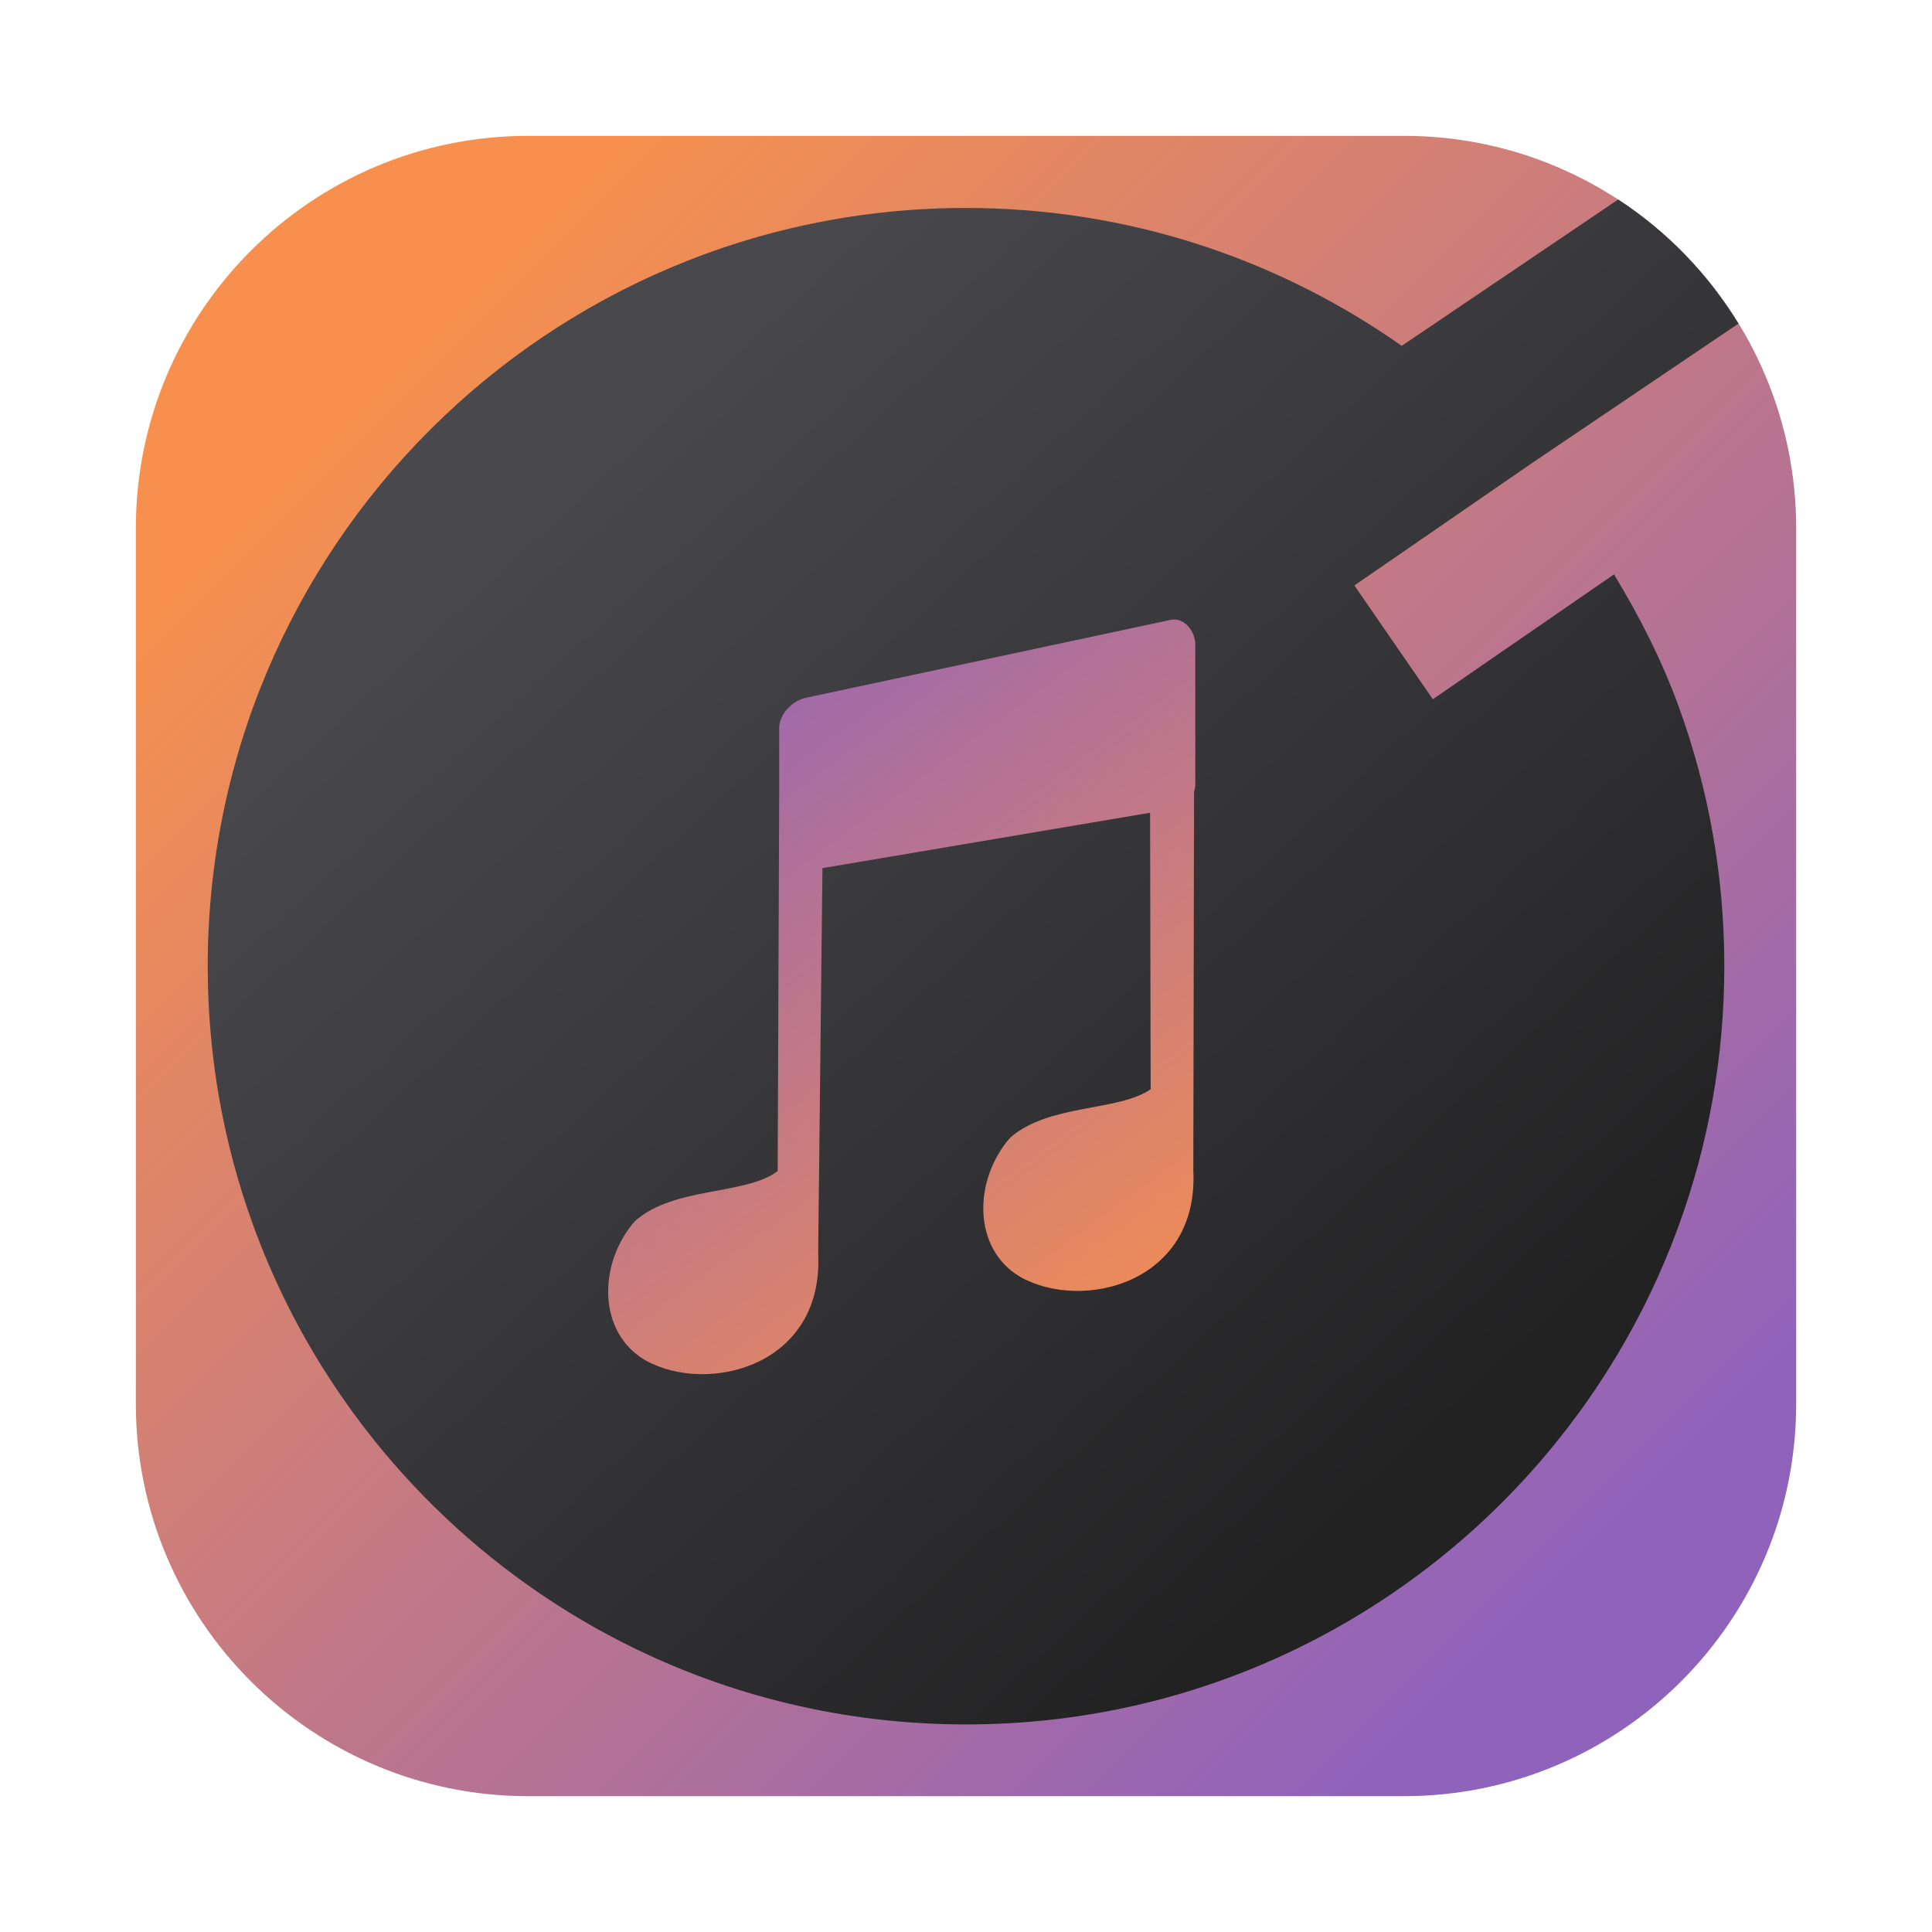
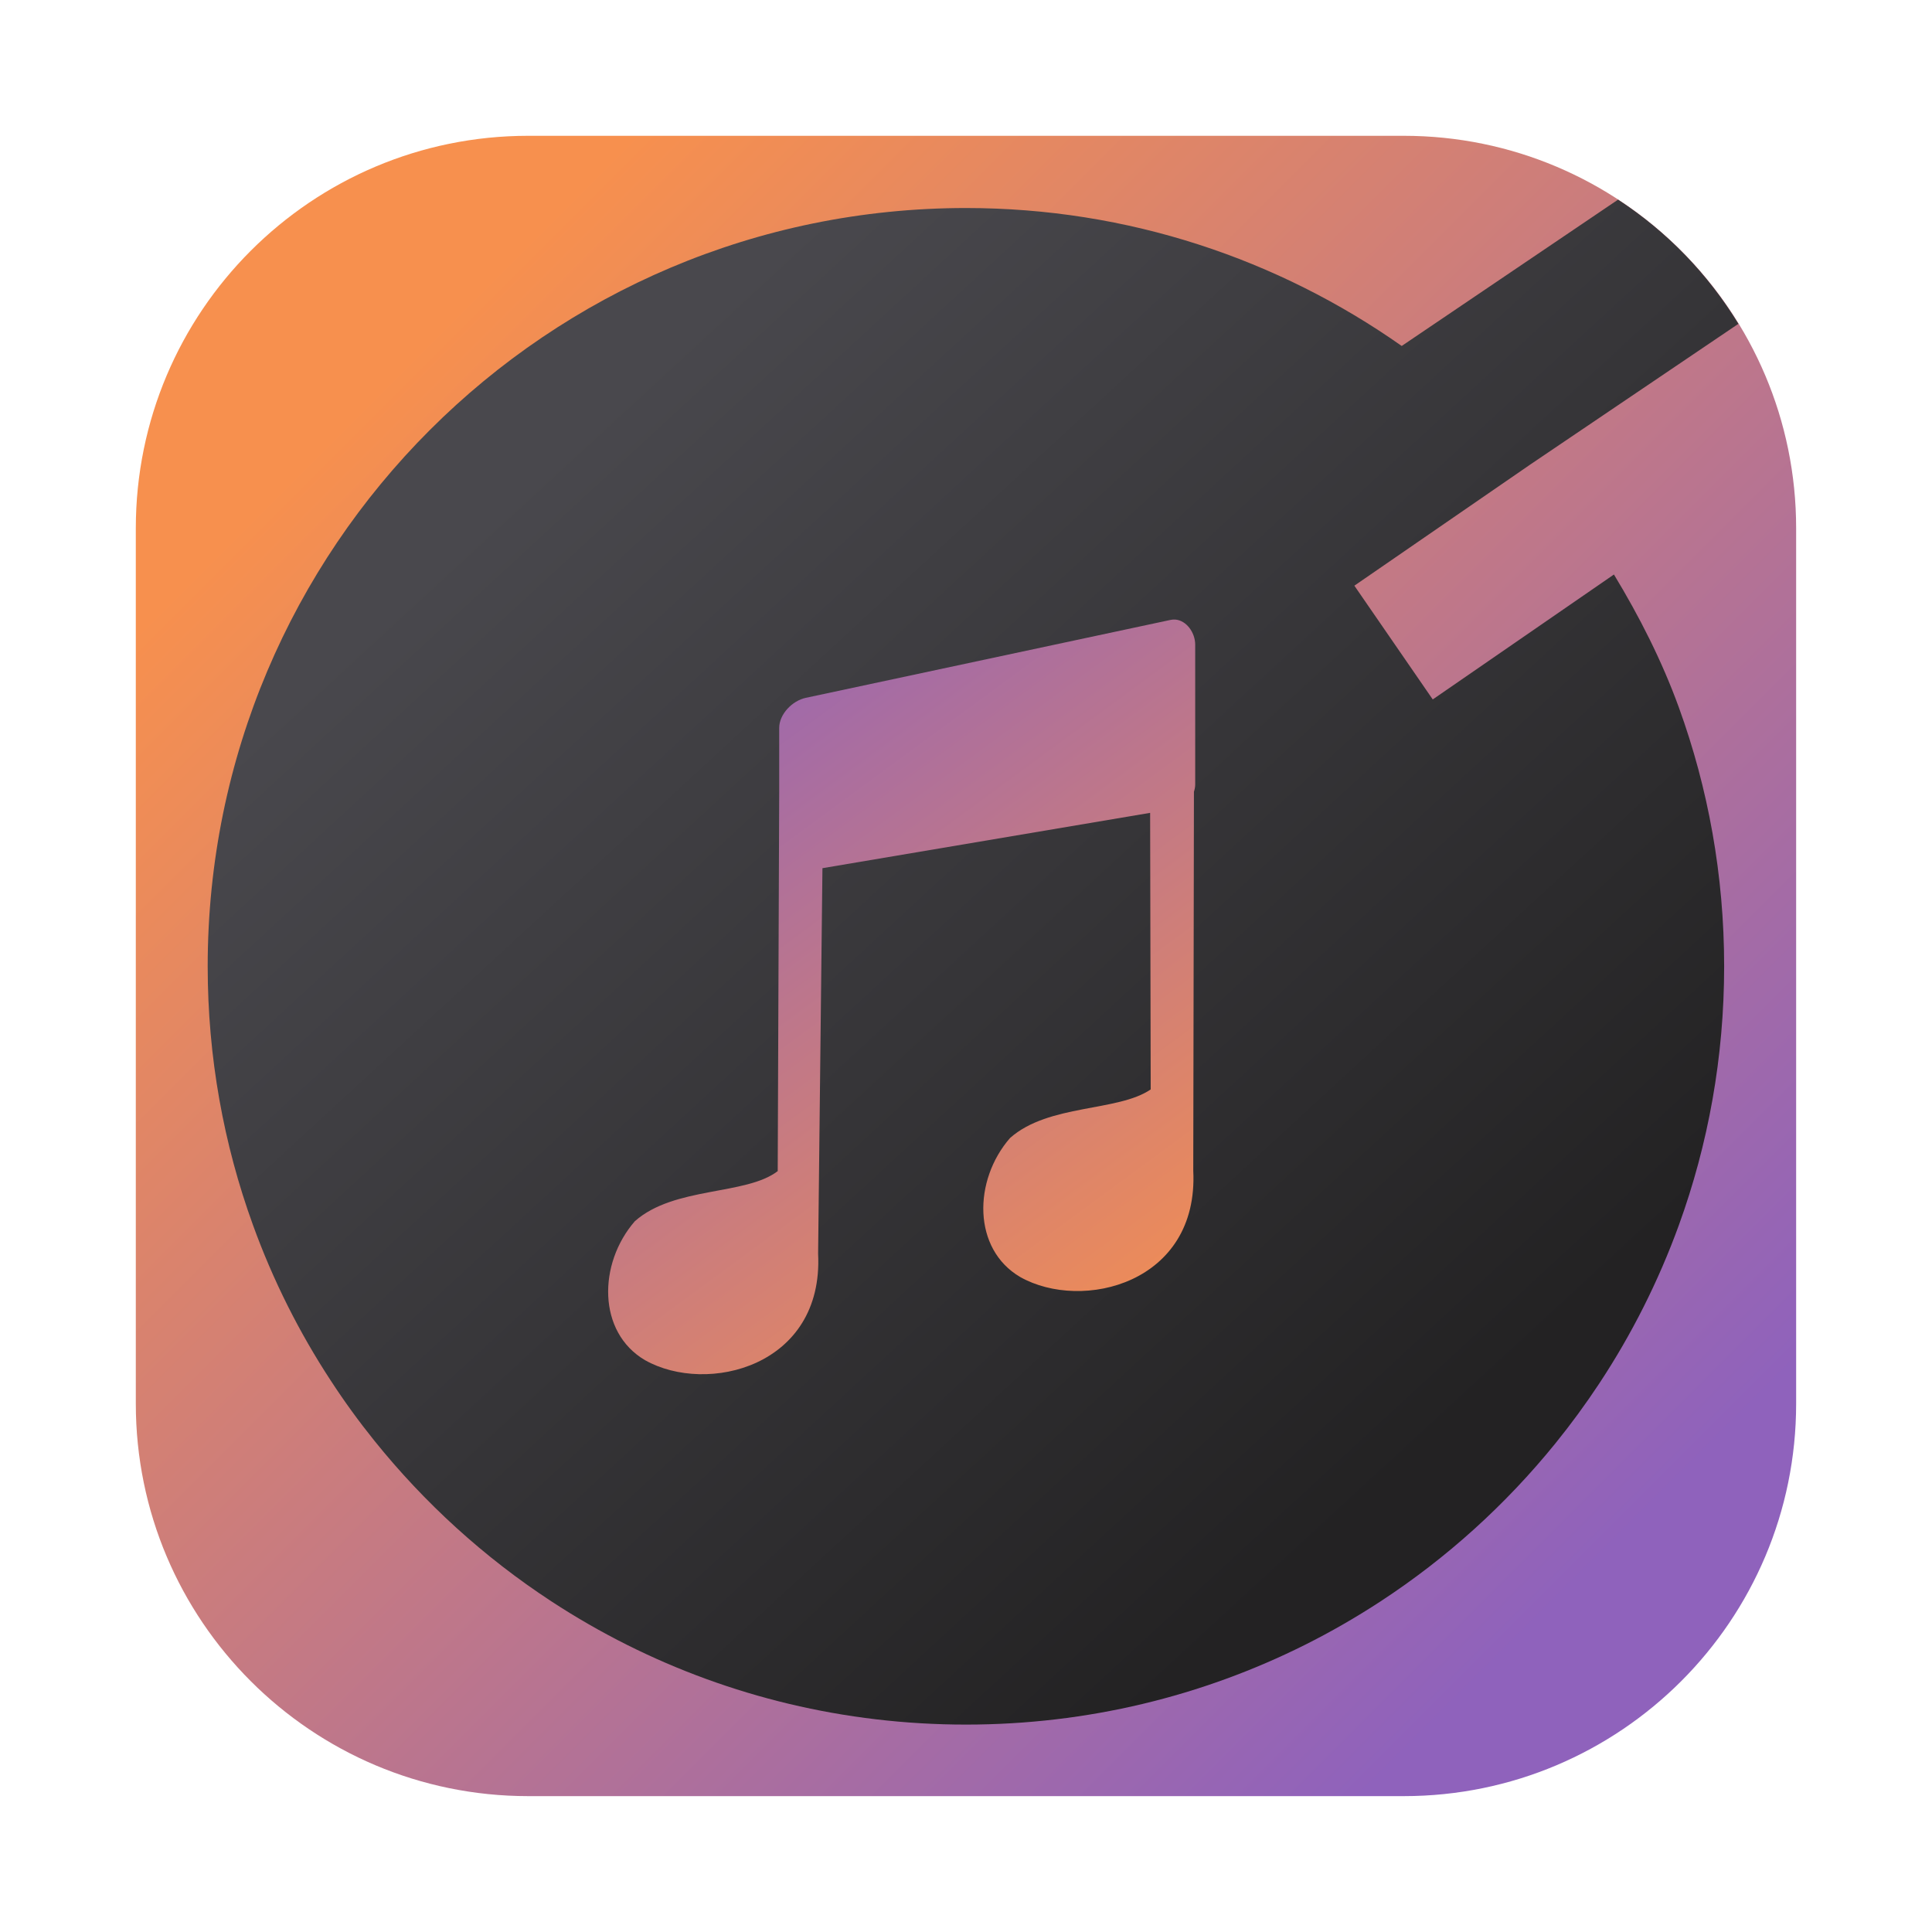
- <svg xmlns="http://www.w3.org/2000/svg" width="64" height="64" version="1.1" viewBox="0 0 16.933 16.933" id="svg91">
-   <defs id="defs49">
-     <linearGradient id="i" x1="400.4" x2="400.4" y1="545.62" y2="517.62" gradientTransform="matrix(.41967 0 0 .41967 -236.66 -184.77)" gradientUnits="userSpaceOnUse">
-       <stop stop-color="#d3d3d3" offset="0" id="stop4" />
-       <stop stop-color="#fcf9f9" offset="1" id="stop6" />
+ <svg xmlns="http://www.w3.org/2000/svg" width="64" height="64" version="1.1" viewBox="0 0 16.933 16.933">
+   <defs>
+     <linearGradient id="linearGradient1448-0" x1="14.313" x2="2.851" y1="14.382" y2="2.92" gradientTransform="matrix(.91668 0 0 .91668 3.4641 -.61177)" gradientUnits="userSpaceOnUse">
+       <stop stop-color="#8f62bc" offset="0" />
+       <stop stop-color="#f7904e" offset="1" />
    </linearGradient>
-     <linearGradient id="f" x1="400.4" x2="400.4" y1="545.62" y2="517.62" gradientTransform="matrix(.43343 0 0 .43343 -256.41 -186.23)" gradientUnits="userSpaceOnUse">
-       <stop stop-color="#8d3aff" offset="0" id="stop9" />
-       <stop stop-color="#ff3680" offset="1" id="stop11" />
+     <linearGradient id="linearGradient914" x1="-54.828" x2="-63.444" y1="-1.729" y2="-11.074" gradientTransform="matrix(.91343 0 0 .91343 65.174 13.134)" gradientUnits="userSpaceOnUse">
+       <stop stop-color="#232223" offset="0" />
+       <stop stop-color="#49484d" offset="1" />
    </linearGradient>
-     <linearGradient id="linearGradient907" x1="33.585" x2="98.141" y1="27.308" y2="115.06" gradientTransform="matrix(.34992 0 0 .34992 -112.28 31.467)" gradientUnits="userSpaceOnUse">
-       <stop stop-color="#8f62bc" offset="0" id="stop14" />
-       <stop stop-color="#f7904e" offset="1" id="stop16" />
-     </linearGradient>
-     <linearGradient id="i-1" x1="400.4" x2="400.4" y1="545.62" y2="517.62" gradientTransform="matrix(.41967 0 0 .41967 -225.62 -213.15)" gradientUnits="userSpaceOnUse">
-       <stop stop-color="#d3d3d3" offset="0" id="stop19" />
-       <stop stop-color="#fcf9f9" offset="1" id="stop21" />
-     </linearGradient>
-     <linearGradient id="f-2" x1="400.4" x2="400.4" y1="545.62" y2="517.62" gradientTransform="matrix(.43343 0 0 .43343 -245.36 -214.6)" gradientUnits="userSpaceOnUse">
-       <stop stop-color="#8d3aff" offset="0" id="stop24" />
-       <stop stop-color="#ff3680" offset="1" id="stop26" />
-     </linearGradient>
-     <linearGradient id="linearGradient1634-7" x1="-54.828" x2="-63.444" y1="-1.729" y2="-11.074" gradientTransform="matrix(4.1232,0,0,4.1232,157.29,80.025)" gradientUnits="userSpaceOnUse">
-       <stop stop-color="#8f62bc" offset="0" id="stop29" />
-       <stop stop-color="#f7904e" offset="1" id="stop31" />
-     </linearGradient>
-     <linearGradient id="i-3" x1="400.4" x2="400.4" y1="545.62" y2="517.62" gradientTransform="matrix(.41967 0 0 .41967 -243.98 -178.57)" gradientUnits="userSpaceOnUse">
-       <stop stop-color="#d3d3d3" offset="0" id="stop34" />
-       <stop stop-color="#fcf9f9" offset="1" id="stop36" />
-     </linearGradient>
-     <linearGradient id="f-6" x1="400.4" x2="400.4" y1="545.62" y2="517.62" gradientTransform="matrix(.43343 0 0 .43343 -263.73 -180.03)" gradientUnits="userSpaceOnUse">
-       <stop stop-color="#8d3aff" offset="0" id="stop39" />
-       <stop stop-color="#ff3680" offset="1" id="stop41" />
-     </linearGradient>
-     <linearGradient id="linearGradient987-0" x1="-54.828" x2="-63.444" y1="-1.729" y2="-11.074" gradientTransform="matrix(3.4523,0,0,3.4523,117.66,75.633)" gradientUnits="userSpaceOnUse">
-       <stop stop-color="#232223" offset="0" id="stop44" />
-       <stop stop-color="#49484d" offset="1" id="stop46" />
-     </linearGradient>
-     <linearGradient id="e" x2="0" y1="505.8" y2="541.8" gradientTransform="translate(-384.57,504.56)" gradientUnits="userSpaceOnUse">
-       <stop stop-color="#fffcde" offset="0" id="stop4-6" />
-       <stop stop-color="#fafac5" offset="1" id="stop6-7" />
-     </linearGradient>
-     <linearGradient id="b" x2="0" y1="542.8" y2="503.8" gradientTransform="translate(-384.57,504.56)" gradientUnits="userSpaceOnUse">
-       <stop stop-color="#f39c12" offset="0" id="stop9-5" />
-       <stop stop-color="#f5ab35" offset="1" id="stop11-3" />
-     </linearGradient>
-     <radialGradient id="a" cx="24" cy="1028.4" r="16" gradientTransform="matrix(1.231 .00334 -.00334 1.2313 -2.11 -237.92)" gradientUnits="userSpaceOnUse">
-       <stop stop-color="#f47750" offset="0" id="stop14-5" />
-       <stop stop-color="#fdbc4b" offset="1" id="stop16-6" />
-     </radialGradient>
-     <filter id="d" x="-.036" y="-.036" width="1.072" height="1.072" color-interpolation-filters="sRGB">
-       <feGaussianBlur stdDeviation="0.54" id="feGaussianBlur19" />
-     </filter>
-     <linearGradient id="i-2" x1="400.4" x2="400.4" y1="545.62" y2="517.62" gradientTransform="matrix(1.5862,0,0,1.5862,-745.73,-676.08)" gradientUnits="userSpaceOnUse">
-       <stop stop-color="#d3d3d3" offset="0" id="stop22" />
-       <stop stop-color="#fcf9f9" offset="1" id="stop24-9" />
-     </linearGradient>
-     <linearGradient id="f-1" x1="400.4" x2="400.4" y1="545.62" y2="517.62" gradientTransform="matrix(1.6382,0,0,1.6382,-820.38,-681.6)" gradientUnits="userSpaceOnUse">
-       <stop stop-color="#8d3aff" offset="0" id="stop27" />
-       <stop stop-color="#ff3680" offset="1" id="stop29-2" />
-     </linearGradient>
-     <linearGradient id="linearGradient907-7" x1="33.585" x2="98.141" y1="27.308" y2="115.06" gradientTransform="matrix(0.2867361,0,0,0.2867361,10.3377,13.16775)" gradientUnits="userSpaceOnUse">
-       <stop stop-color="#8f62bc" offset="0" id="stop32" />
-       <stop stop-color="#f7904e" offset="1" id="stop34-0" />
-     </linearGradient>
-     <linearGradient id="i-1-9" x1="400.4" x2="400.4" y1="545.62" y2="517.62" gradientTransform="matrix(1.5862,0,0,1.5862,-703.99,-783.32)" gradientUnits="userSpaceOnUse">
-       <stop stop-color="#d3d3d3" offset="0" id="stop37" />
-       <stop stop-color="#fcf9f9" offset="1" id="stop39-3" />
-     </linearGradient>
-     <linearGradient id="f-2-6" x1="400.4" x2="400.4" y1="545.62" y2="517.62" gradientTransform="matrix(1.6382,0,0,1.6382,-778.62,-788.83)" gradientUnits="userSpaceOnUse">
-       <stop stop-color="#8d3aff" offset="0" id="stop42" />
-       <stop stop-color="#ff3680" offset="1" id="stop44-0" />
-     </linearGradient>
-     <linearGradient id="linearGradient1634-7-6" x1="-54.828" x2="-63.444" y1="-1.729" y2="-11.074" gradientTransform="matrix(4.1232,0,0,4.1232,275.53,59.008)" gradientUnits="userSpaceOnUse">
-       <stop stop-color="#8f62bc" offset="0" id="stop47" />
-       <stop stop-color="#f7904e" offset="1" id="stop49" />
-     </linearGradient>
-     <linearGradient id="i-3-2" x1="400.4" x2="400.4" y1="545.62" y2="517.62" gradientTransform="matrix(1.5862,0,0,1.5862,-773.39,-652.62)" gradientUnits="userSpaceOnUse">
-       <stop stop-color="#d3d3d3" offset="0" id="stop52" />
-       <stop stop-color="#fcf9f9" offset="1" id="stop54" />
-     </linearGradient>
-     <linearGradient id="f-6-6" x1="400.4" x2="400.4" y1="545.62" y2="517.62" gradientTransform="matrix(1.6382,0,0,1.6382,-848.04,-658.14)" gradientUnits="userSpaceOnUse">
-       <stop stop-color="#8d3aff" offset="0" id="stop57" />
-       <stop stop-color="#ff3680" offset="1" id="stop59" />
-     </linearGradient>
-     <linearGradient id="linearGradient987-0-1" x1="-54.828" x2="-63.444" y1="-1.729" y2="-11.074" gradientTransform="matrix(3.4523,0,0,3.4523,235.9,54.616)" gradientUnits="userSpaceOnUse">
-       <stop stop-color="#232223" offset="0" id="stop62" />
-       <stop stop-color="#49484d" offset="1" id="stop64" />
-     </linearGradient>
-     <linearGradient id="i-36" x1="400.4" x2="400.4" y1="545.62" y2="517.62" gradientTransform="matrix(1.586186,0,0,1.586186,-655.1562,-673.6385)" gradientUnits="userSpaceOnUse">
-       <stop stop-color="#d3d3d3" offset="0" id="stop950" />
-       <stop stop-color="#fcf9f9" offset="1" id="stop952" />
-     </linearGradient>
-     <linearGradient id="f-7" x1="400.4" x2="400.4" y1="545.62" y2="517.62" gradientTransform="matrix(1.638193,0,0,1.638193,-729.8034,-679.1567)" gradientUnits="userSpaceOnUse">
-       <stop stop-color="#8d3aff" offset="0" id="stop955" />
-       <stop stop-color="#ff3680" offset="1" id="stop957" />
-     </linearGradient>
-     <linearGradient id="linearGradient1448" x1="14.313" x2="2.851" y1="14.382" y2="2.92" gradientTransform="matrix(3.46461,0,0,3.46461,2.666207,2.666207)" gradientUnits="userSpaceOnUse">
-       <stop stop-color="#8f62bc" offset="0" id="stop960" />
-       <stop stop-color="#f7904e" offset="1" id="stop962" />
-     </linearGradient>
-     <linearGradient id="linearGradient914" x1="-54.828" x2="-63.444" y1="-1.729" y2="-11.074" gradientTransform="matrix(3.452325,0,0,3.452325,235.9017,54.61839)" gradientUnits="userSpaceOnUse">
-       <stop stop-color="#232223" offset="0" id="stop965" />
-       <stop stop-color="#49484d" offset="1" id="stop967" />
-     </linearGradient>
-     <linearGradient id="linearGradient916" x1="-54.828" x2="-63.444" y1="-1.729" y2="-11.074" gradientTransform="matrix(1.408658,0,0,1.408658,115.1947,41.2279)" gradientUnits="userSpaceOnUse">
-       <stop stop-color="#d2d2d2" offset="0" id="stop970" />
-       <stop stop-color="#fff" offset="1" id="stop972" />
-     </linearGradient>
-     <linearGradient id="linearGradient918" x1="-54.828" x2="-63.444" y1="-1.729" y2="-11.074" gradientTransform="matrix(0.5389335,0,0,0.5389335,63.82992,35.53204)" gradientUnits="userSpaceOnUse">
-       <stop stop-color="#232223" offset="0" id="stop975" />
-       <stop stop-color="#49484d" offset="1" id="stop977" />
+     <linearGradient id="linearGradient907-7" x1="33.585" x2="98.141" y1="27.308" y2="115.06" gradientTransform="matrix(.075866 0 0 .075866 5.4938 2.1668)" gradientUnits="userSpaceOnUse">
+       <stop stop-color="#8f62bc" offset="0" />
+       <stop stop-color="#f7904e" offset="1" />
    </linearGradient>
  </defs>
-   <g transform="translate(-85.155 -5.646)" fill="#5e4aa6" stroke-width=".265" id="g59">
-     <circle cx="-330.35" cy="-328.38" r="0" id="circle51" />
-     <circle cx="-312.11" cy="-326.25" r="0" id="circle53" />
-     <circle cx="-306.02" cy="-333.07" r="0" id="circle55" />
-     <circle cx="-308.84" cy="-326.01" r="0" id="circle57" />
-   </g>
-   <circle cx="-68.555" cy="38.412" r="0" fill="url(#i)" image-rendering="optimizeSpeed" stroke-width=".265" id="circle61" />
-   <circle cx="-82.787" cy="44.275" r="0" fill="none" image-rendering="optimizeSpeed" stroke="url(#f)" stroke-width=".563" id="circle63" />
-   <circle cx="-57.506" cy="10.037" r="0" fill="url(#i-1)" image-rendering="optimizeSpeed" stroke-width=".265" id="circle65" />
-   <circle cx="-71.738" cy="15.899" r="0" fill="none" image-rendering="optimizeSpeed" stroke="url(#f-2)" stroke-width=".563" id="circle67" />
-   <g transform="matrix(.26458 0 0 .26458 -39.356 -5.8966)" fill="#5e4aa6" id="g77">
-     <circle cx="-1449.4" cy="-1216.7" r="0" image-rendering="optimizeSpeed" id="circle69" />
-     <circle cx="-1380.4" cy="-1208.7" r="0" image-rendering="optimizeSpeed" id="circle71" />
-     <circle cx="-1357.4" cy="-1234.5" r="0" image-rendering="optimizeSpeed" id="circle73" />
-     <circle cx="-1368.1" cy="-1207.8" r="0" image-rendering="optimizeSpeed" id="circle75" />
-   </g>
-   <circle cx="-75.873" cy="44.619" r="0" fill="url(#i-3)" image-rendering="optimizeSpeed" stroke-width=".265" id="circle79" />
-   <circle cx="-90.105" cy="50.482" r="0" fill="none" image-rendering="optimizeSpeed" stroke="url(#f-6)" stroke-width=".563" id="circle81" />
-   <g id="g1086" transform="scale(0.2645781)">
-     <g transform="matrix(3.779602,0,0,3.779602,-82.52383,3.390114)" fill="#5e4aa6" stroke-width="0.265" id="g992">
-       <circle cx="-330.35" cy="-328.38" r="0" id="circle984" />
-       <circle cx="-312.11" cy="-326.25" r="0" id="circle986" />
-       <circle cx="-306.02" cy="-333.07" r="0" id="circle988" />
-       <circle cx="-308.84" cy="-326.01" r="0" id="circle990" />
-     </g>
-     <circle cx="-19.785" cy="169.916" r="0" fill="url(#i)" image-rendering="optimizeSpeed" stroke-width="1" id="circle994" style="fill:url(#i-36)" />
-     <circle cx="-73.574" cy="192.072" r="0" fill="none" image-rendering="optimizeSpeed" stroke="url(#f)" stroke-width="2.13" id="circle996" style="stroke:url(#f-7)" />
-     <rect x="4.5" y="4.5" width="55.001" height="55.001" ry="13" fill="url(#linearGradient1448)" stroke-opacity="0.953" stroke-width="0.314" id="rect998" style="fill:url(#linearGradient1448)" />
-     <path d="M 53.604,6.609 46.434,11.457 C 42.35,8.583 37.375,6.889 32,6.889 c -13.873,0 -25.119,11.246 -25.119,25.119 0,3.01 0.53,5.895 1.502,8.57 0.662,1.824 1.528,3.549 2.574,5.148 0.45,0.69 0.933,1.356 1.447,1.996 1.658,2.065 3.636,3.862 5.857,5.316 0.808,0.529 1.648,1.014 2.518,1.447 3.376,1.69 7.187,2.639 11.221,2.639 4.033,0 7.844,-0.949 11.221,-2.639 0.869,-0.434 1.71,-0.918 2.518,-1.447 2.194,-1.436 4.147,-3.203 5.791,-5.234 0.514,-0.635 0.999,-1.295 1.449,-1.979 1.075,-1.626 1.963,-3.386 2.639,-5.246 0.972,-2.676 1.502,-5.563 1.502,-8.574 0,-3.011 -0.53,-5.898 -1.502,-8.574 -0.563,-1.552 -1.308,-3.013 -2.152,-4.404 l -6.002,4.137 -2.598,-3.77 5.816,-4.008 6.906,-4.666 C 56.581,9.07 55.223,7.664 53.605,6.609 Z" fill="url(#linearGradient914)" id="path1000" style="fill:url(#linearGradient914);stroke-width:1" />
-     <g transform="matrix(3.7796,0,0,3.7796,-173.1,0.947)" fill="#5e4aa6" stroke-width="0.265" id="g91">
-       <circle cx="-330.35" cy="-328.38" r="0" id="circle83" />
-       <circle cx="-312.11" cy="-326.25" r="0" id="circle85" />
-       <circle cx="-306.02" cy="-333.07" r="0" id="circle87" />
-       <circle cx="-308.84" cy="-326.01" r="0" id="circle89" />
-     </g>
-     <circle cx="-110.36" cy="167.47" r="0" fill="url(#i)" image-rendering="optimizeSpeed" id="circle93" style="fill:url(#i-2)" />
-     <circle cx="-164.15" cy="189.63" r="0" fill="none" image-rendering="optimizeSpeed" stroke="url(#f)" stroke-width="2.13" id="circle95" style="stroke:url(#f-1)" />
-     <circle cx="-68.598" cy="60.222" r="0" fill="url(#i-1)" image-rendering="optimizeSpeed" id="circle97" style="fill:url(#i-1-9)" />
-     <circle cx="-122.39" cy="82.378" r="0" fill="none" image-rendering="optimizeSpeed" stroke="url(#f-2)" stroke-width="2.13" id="circle99" style="stroke:url(#f-2-6)" />
-     <g fill="#5e4aa6" id="g109">
-       <circle cx="-1449.4" cy="-1216.7" r="0" image-rendering="optimizeSpeed" id="circle101" />
-       <circle cx="-1380.4" cy="-1208.7" r="0" image-rendering="optimizeSpeed" id="circle103" />
-       <circle cx="-1357.4" cy="-1234.5" r="0" image-rendering="optimizeSpeed" id="circle105" />
-       <circle cx="-1368.1" cy="-1207.8" r="0" image-rendering="optimizeSpeed" id="circle107" />
-     </g>
-     <circle cx="-138.02" cy="190.93" r="0" fill="url(#i-3)" image-rendering="optimizeSpeed" id="circle111" style="fill:url(#i-3-2)" />
-     <circle cx="-191.81" cy="213.09" r="0" fill="none" image-rendering="optimizeSpeed" stroke="url(#f-6)" stroke-width="2.13" id="circle113" style="stroke:url(#f-6-6)" />
-     <path d="m 38.937,20.524 c -0.053,-0.004 -0.107,-0.001 -0.163,0.011 l -12.082,2.581 c -0.445,0.095 -0.88,0.542 -0.88,0.997 v 2.111 l -0.05,12.568 c -1.05,0.808 -3.426,0.502 -4.731,1.659 -1.222,1.402 -1.242,3.678 0.338,4.605 2.052,1.16 5.923,0.213 5.734,-3.525 l 0.142,-12.773 10.853,-1.835 0.019,9.16 c -1.082,0.745 -3.382,0.477 -4.659,1.61 -1.222,1.402 -1.242,3.678 0.338,4.605 2.052,1.16 5.923,0.213 5.734,-3.525 l 0.025,-12.549 c 0.024,-0.074 0.041,-0.151 0.041,-0.237 v -4.633 c 0,-0.398 -0.288,-0.801 -0.658,-0.832 z" fill="url(#linearGradient907)" style="fill:url(#linearGradient907-7);stroke-width:0.819;paint-order:fill markers stroke" id="path119" />
+   <g transform="translate(-2.7587 1.3172)">
+     <rect x="3.949" y="-.127" width="14.552" height="14.552" ry="3.44" fill="url(#linearGradient1448-0)" stroke-opacity=".953" stroke-width=".083" />
+     <path d="m16.941 0.432-1.897 1.283c-1.081-0.76-2.397-1.209-3.819-1.209-3.671 0-6.646 2.975-6.646 6.646 0 0.796 0.14 1.56 0.397 2.268 0.175 0.483 0.404 0.939 0.681 1.362 0.119 0.183 0.247 0.359 0.383 0.528 0.439 0.546 0.962 1.022 1.55 1.407 0.214 0.14 0.436 0.268 0.666 0.383 0.893 0.447 1.902 0.698 2.969 0.698 1.067 0 2.075-0.251 2.969-0.698 0.23-0.115 0.452-0.243 0.666-0.383 0.581-0.38 1.097-0.848 1.532-1.385 0.136-0.168 0.264-0.343 0.383-0.523 0.284-0.43 0.519-0.896 0.698-1.388 0.257-0.708 0.397-1.472 0.397-2.269 0-0.797-0.14-1.561-0.397-2.269-0.149-0.41-0.346-0.797-0.569-1.165l-1.588 1.095-0.687-0.997 1.539-1.06 1.827-1.235c-0.267-0.437-0.626-0.809-1.054-1.088z" fill="url(#linearGradient914)" stroke-width=".265" />
+     <path d="m13.061 4.113c-0.014-0.001-0.028-3.175e-4 -0.043 0.003l-3.197 0.683c-0.118 0.025-0.233 0.143-0.233 0.264v0.559l-0.013 3.325c-0.278 0.214-0.907 0.133-1.252 0.439-0.323 0.371-0.329 0.973 0.089 1.218 0.543 0.307 1.567 0.056 1.517-0.933l0.038-3.379 2.872-0.485 0.005 2.424c-0.286 0.197-0.895 0.126-1.233 0.426-0.323 0.371-0.329 0.973 0.089 1.218 0.543 0.307 1.567 0.056 1.517-0.933l0.006-3.32c0.006-0.019 0.011-0.04 0.011-0.063v-1.226c0-0.105-0.076-0.212-0.174-0.22z" fill="url(#linearGradient907-7)" stroke-width=".217" style="paint-order:fill markers stroke" />
  </g>
</svg>
